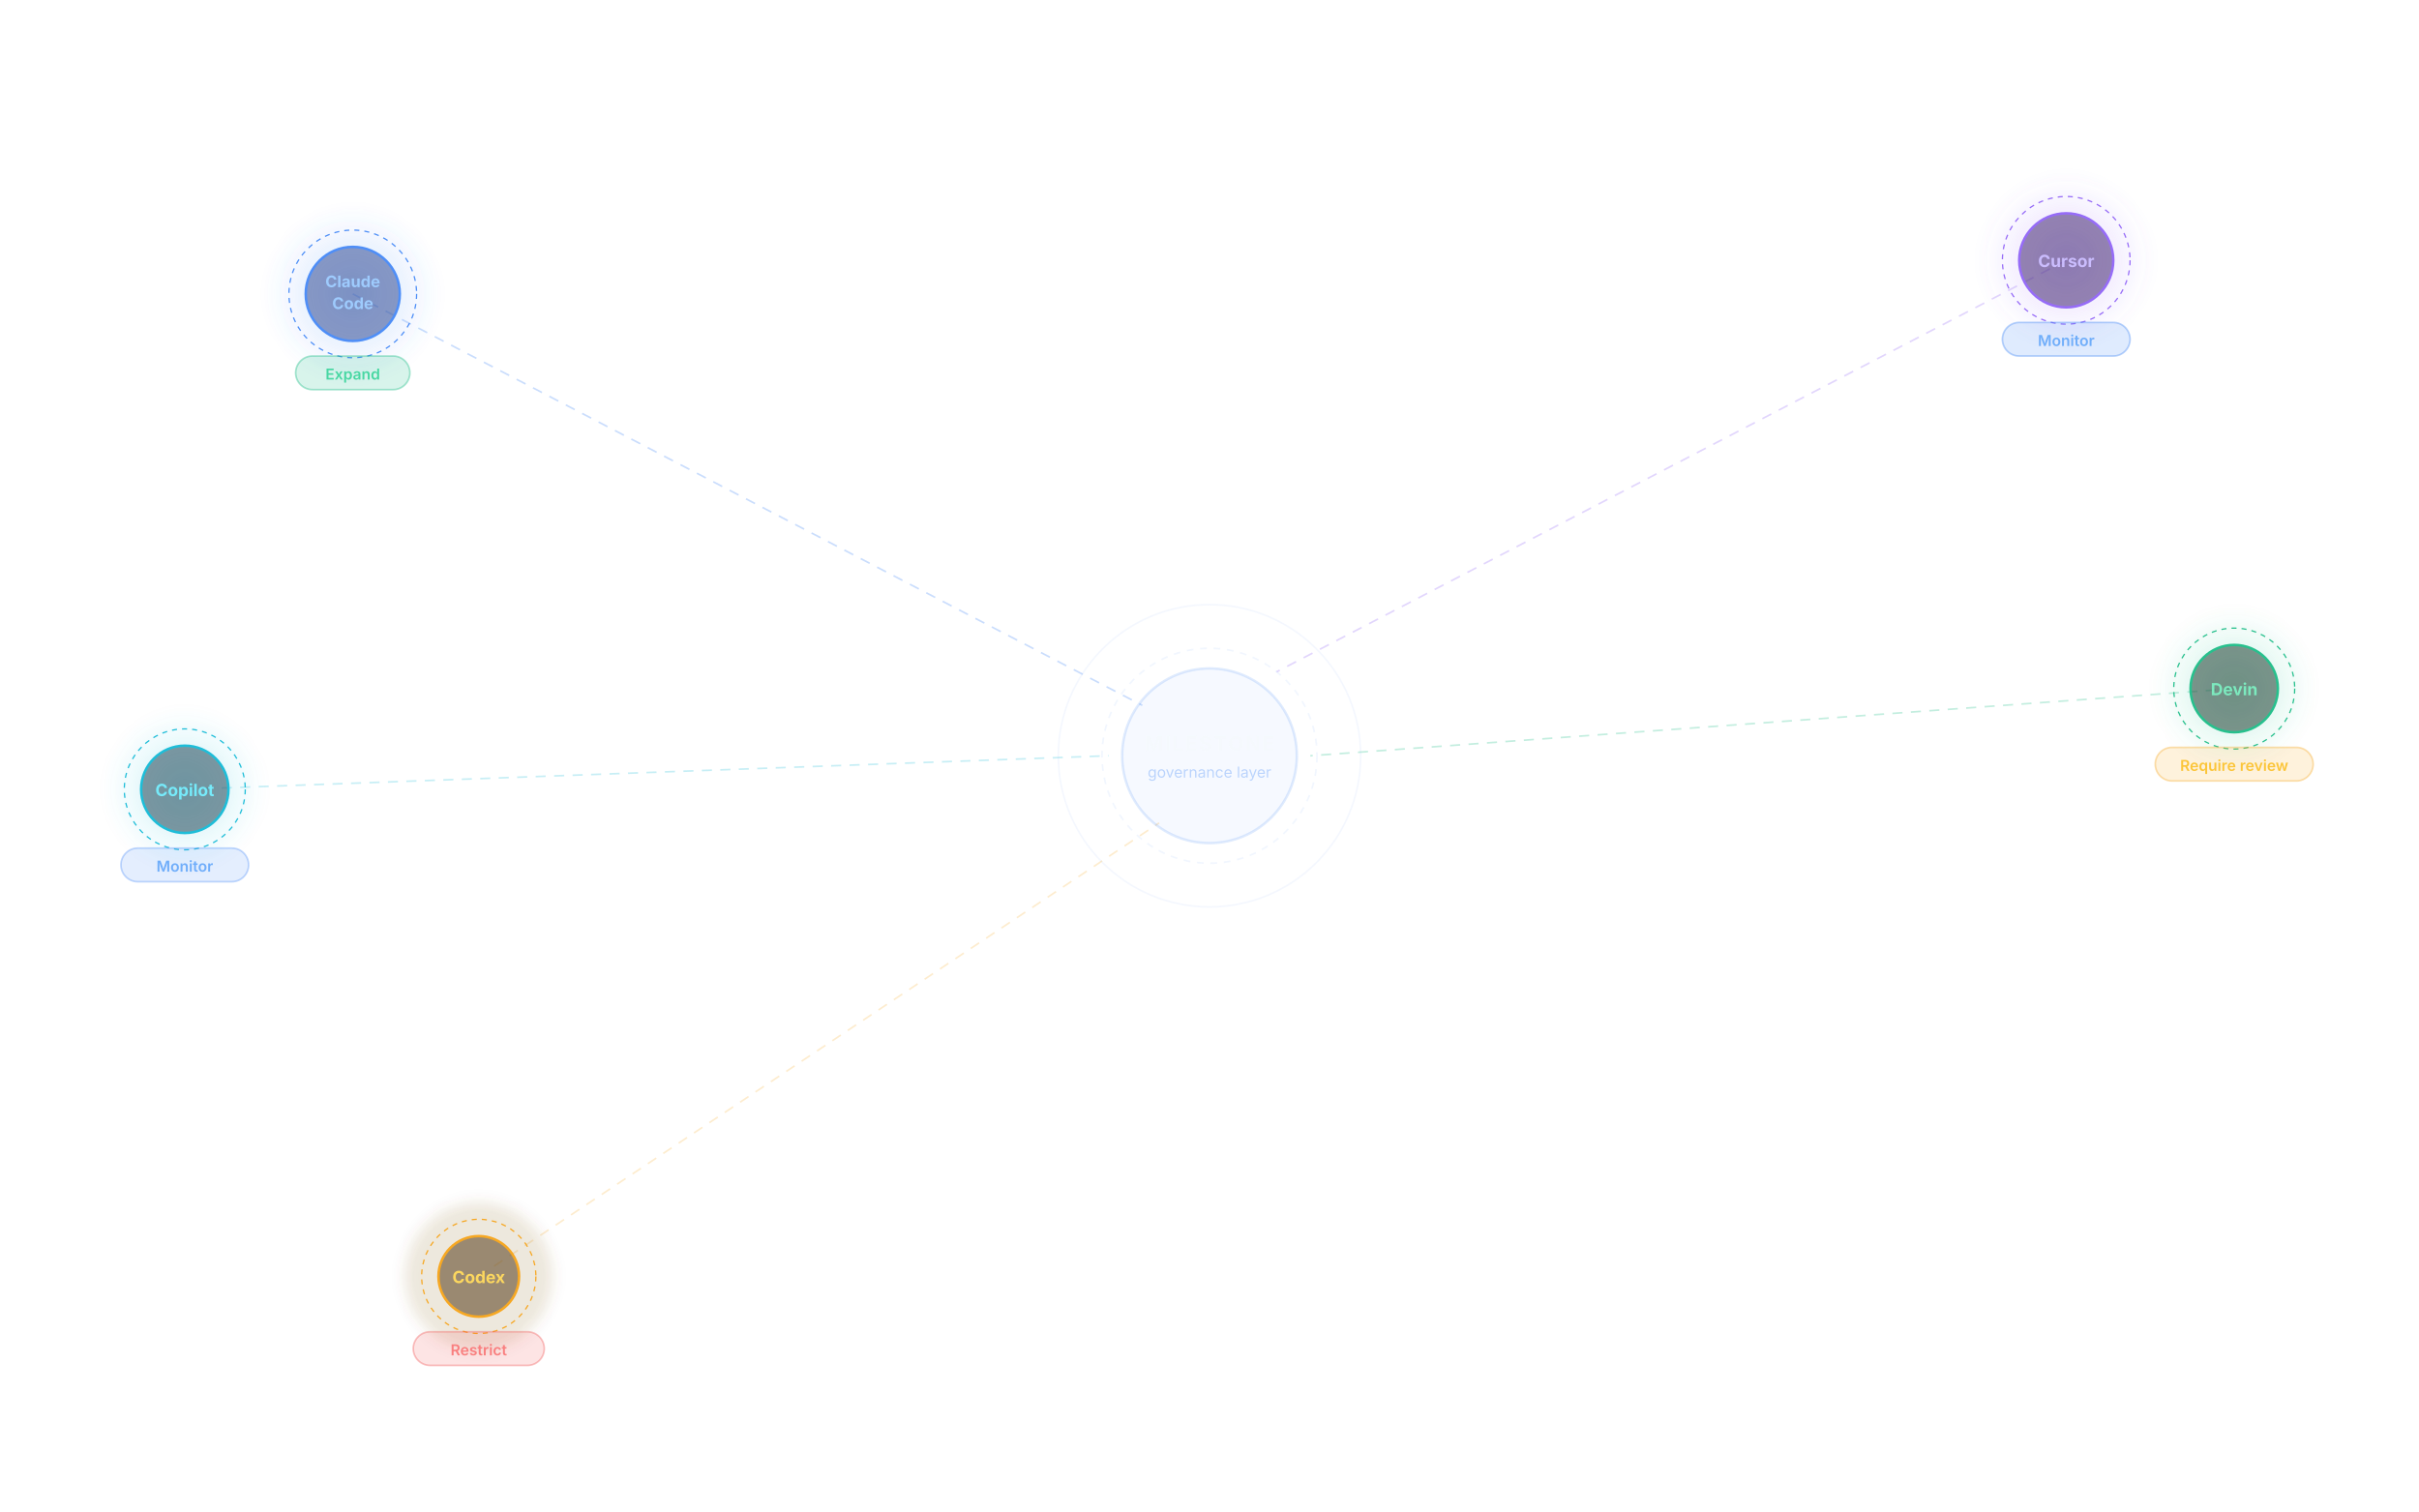
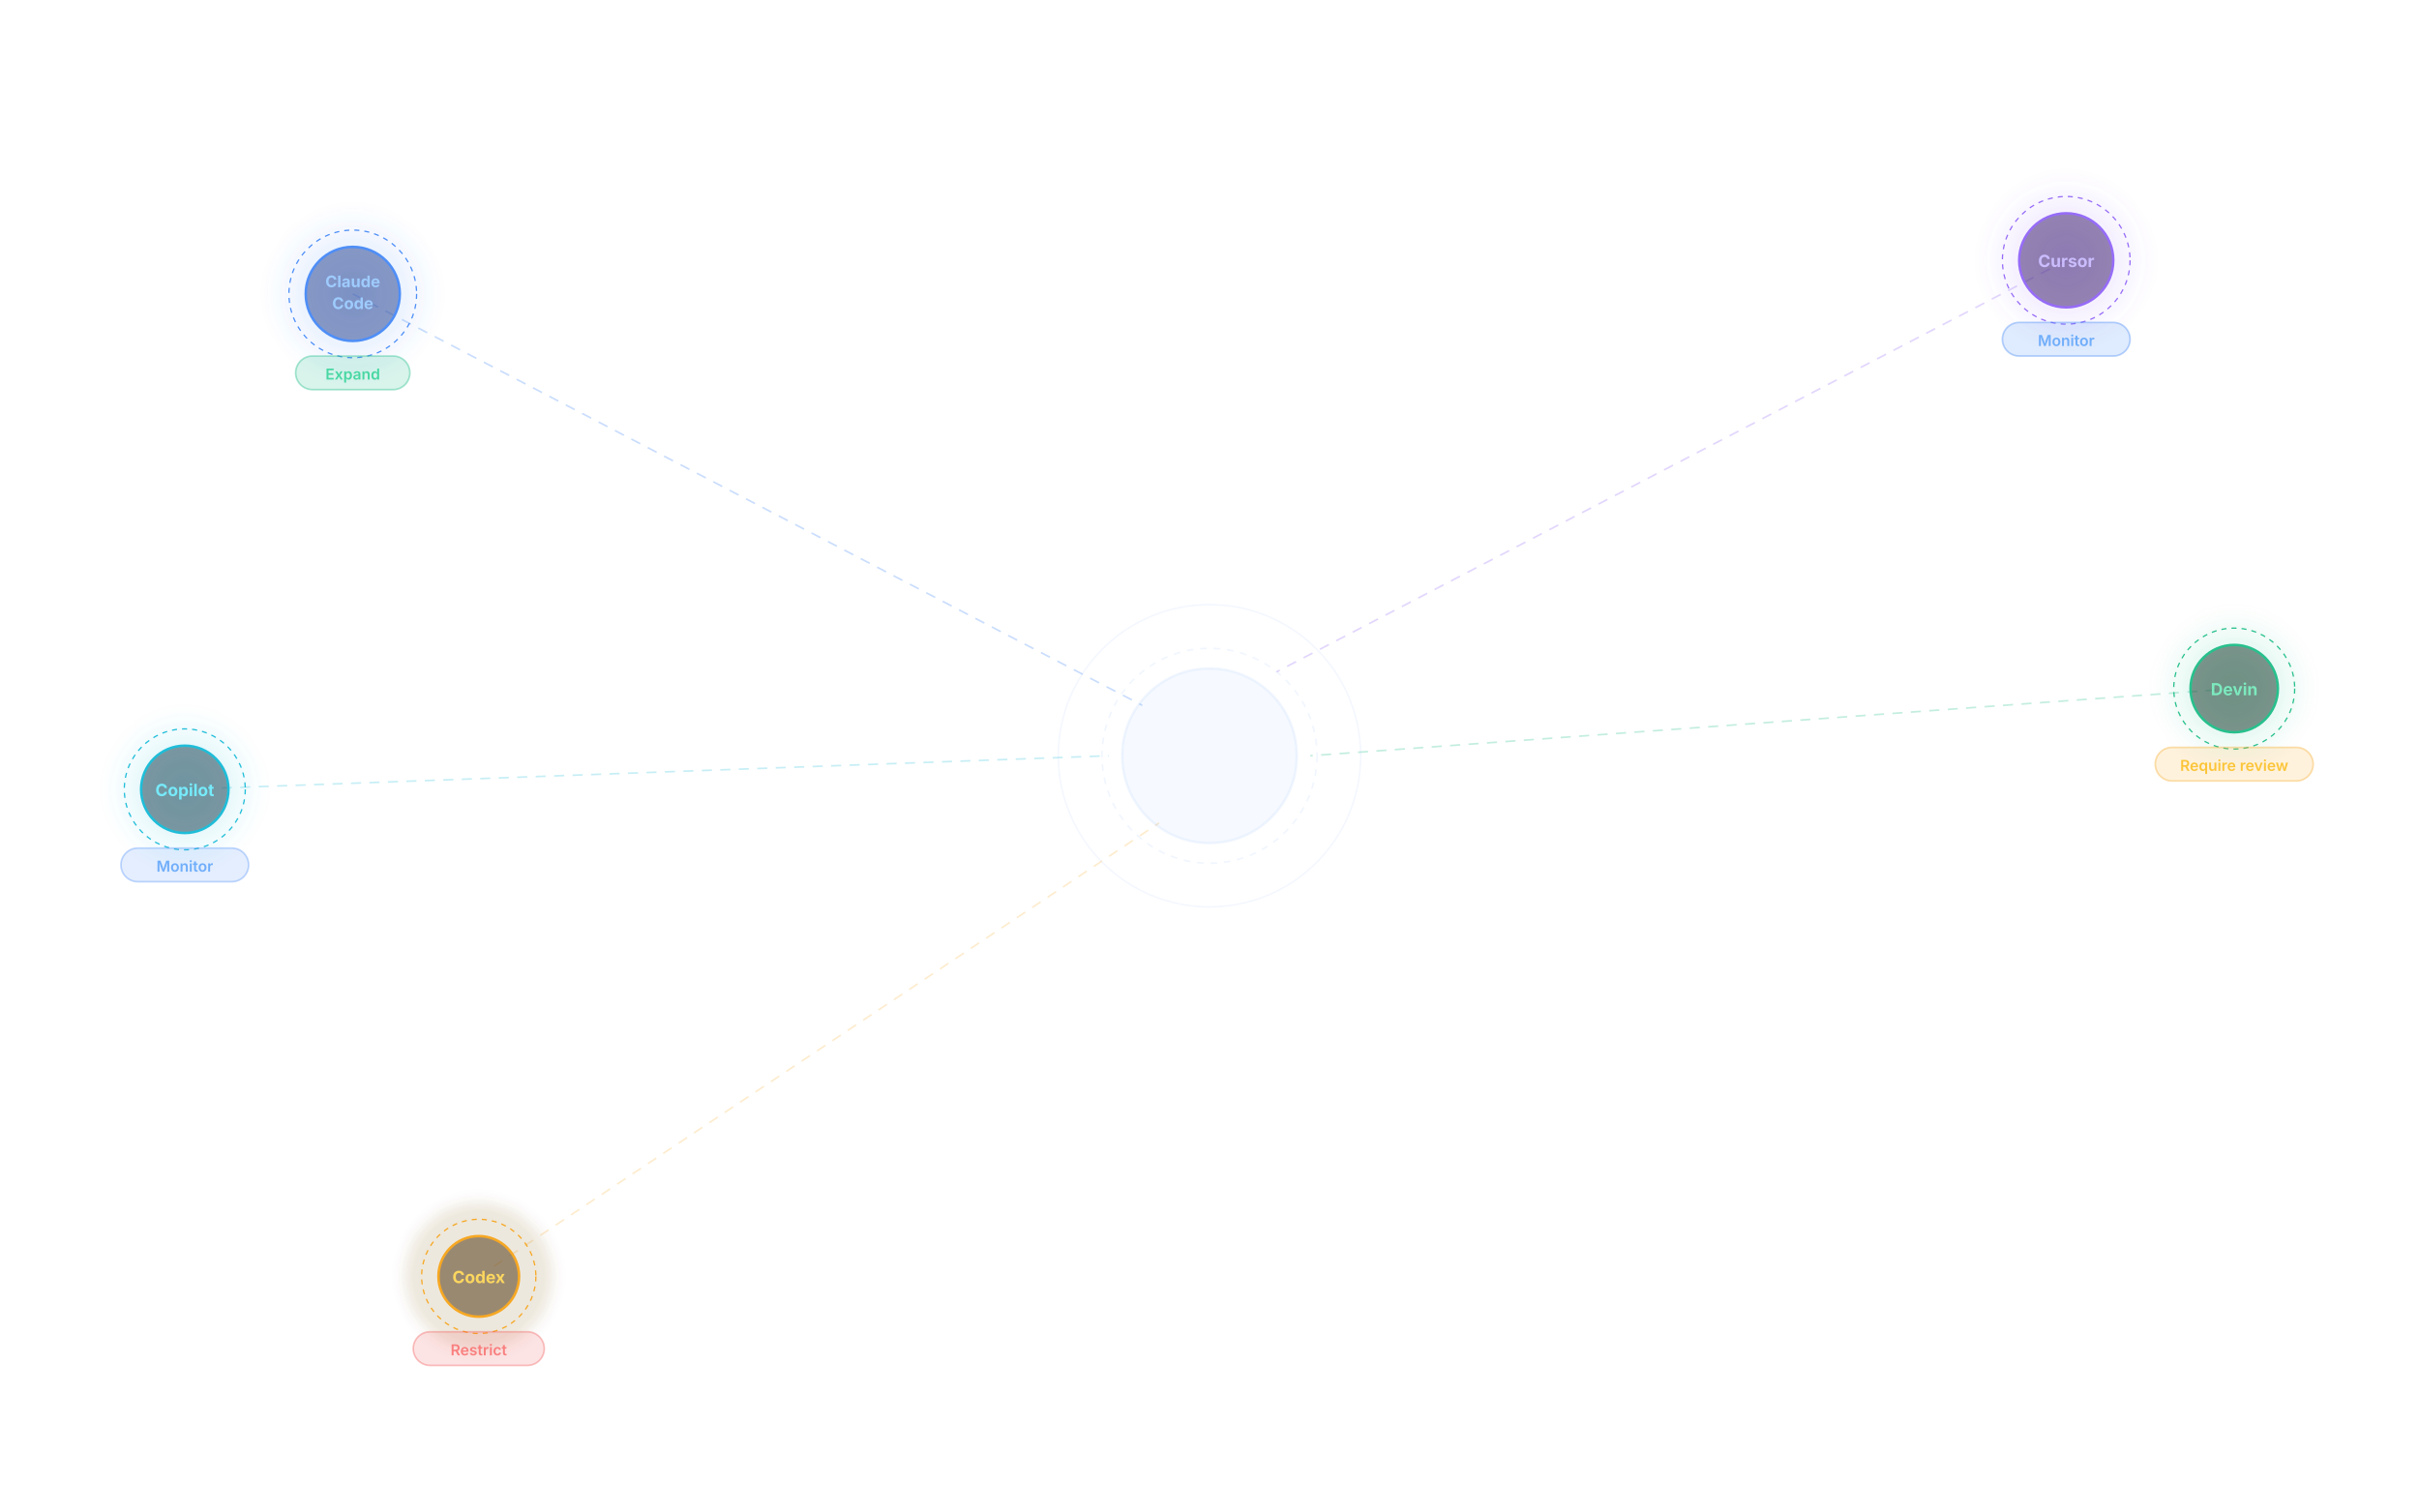
<svg xmlns="http://www.w3.org/2000/svg" width="100%" height="100%" viewBox="0 0 1440 900" preserveAspectRatio="xMidYMid slice" style="opacity:0.9">
  <style>
		@keyframes dashFlow{from{stroke-dashoffset:60}to{stroke-dashoffset:0}}
		@keyframes dashFlowSlow{from{stroke-dashoffset:80}to{stroke-dashoffset:0}}
		@keyframes ringPulse{0%,100%{r:22px;opacity:0.35}50%{r:30px;opacity:0}}
		@keyframes ringPulse2{0%,100%{r:18px;opacity:0.3}50%{r:28px;opacity:0}}
		@keyframes floatY{0%,100%{transform:translateY(0)}50%{transform:translateY(-8px)}}
		@keyframes floatY2{0%,100%{transform:translateY(0)}50%{transform:translateY(7px)}}
		@keyframes floatY3{0%,100%{transform:translateY(0)}50%{transform:translateY(-5px)}}
		.node-cc{animation:floatY 7s ease-in-out infinite}
		.node-cu{animation:floatY2 8.5s ease-in-out infinite}
		.node-cp{animation:floatY 9s ease-in-out infinite 1s}
		.node-dv{animation:floatY3 7.5s ease-in-out infinite 0.5s}
		.node-cx{animation:floatY2 8s ease-in-out infinite 2s}
	</style>
  <defs>
    <radialGradient id="ngB" cx="50%" cy="50%" r="50%">
      <stop offset="0%" stop-color="#3B82F6" stop-opacity="0.25" />
      <stop offset="100%" stop-color="#3B82F6" stop-opacity="0" />
    </radialGradient>
    <radialGradient id="ngP" cx="50%" cy="50%" r="50%">
      <stop offset="0%" stop-color="#8B5CF6" stop-opacity="0.22" />
      <stop offset="100%" stop-color="#8B5CF6" stop-opacity="0" />
    </radialGradient>
    <radialGradient id="ngC" cx="50%" cy="50%" r="50%">
      <stop offset="0%" stop-color="#06B6D4" stop-opacity="0.22" />
      <stop offset="100%" stop-color="#06B6D4" stop-opacity="0" />
    </radialGradient>
    <radialGradient id="ngG" cx="50%" cy="50%" r="50%">
      <stop offset="0%" stop-color="#10B981" stop-opacity="0.22" />
      <stop offset="100%" stop-color="#10B981" stop-opacity="0" />
    </radialGradient>
    <filter id="b4">
      <feGaussianBlur stdDeviation="4" />
    </filter>
  </defs>
  <line x1="210" y1="175" x2="680" y2="420" stroke="#3B82F6" stroke-width="1" stroke-dasharray="6 5" style="animation:dashFlow 3s linear infinite;opacity:0.3" />
  <line x1="1230" y1="155" x2="760" y2="400" stroke="#8B5CF6" stroke-width="1" stroke-dasharray="6 5" style="animation:dashFlow 3.5s linear infinite 0.4s;opacity:0.28" />
  <line x1="110" y1="470" x2="660" y2="450" stroke="#06B6D4" stroke-width="1" stroke-dasharray="6 5" style="animation:dashFlowSlow 4s linear infinite 0.8s;opacity:0.25" />
  <line x1="1330" y1="410" x2="780" y2="450" stroke="#10B981" stroke-width="1" stroke-dasharray="6 5" style="animation:dashFlow 3.2s linear infinite 1.2s;opacity:0.28" />
  <line x1="285" y1="760" x2="690" y2="490" stroke="#F59E0B" stroke-width="1" stroke-dasharray="6 5" style="animation:dashFlowSlow 4.5s linear infinite 0.6s;opacity:0.22" />
  <g class="node-cc" style="transform-origin:210px 175px">
    <circle cx="210" cy="175" r="52" fill="url(#ngB)" filter="url(#b4)" />
    <circle cx="210" cy="175" r="28" fill="rgba(30,58,138,0.55)" stroke="#3B82F6" stroke-width="1.5" />
    <circle cx="210" cy="175" r="38" fill="none" stroke="#3B82F6" stroke-width="0.75" stroke-dasharray="3 3" style="animation:ringPulse 3s ease-in-out infinite;transform-origin:210px 175px;transform-box:fill-box" />
    <text x="210" y="171" text-anchor="middle" font-family="Inter,sans-serif" font-size="9.5" font-weight="700" fill="#93C5FD">Claude</text>
    <text x="210" y="184" text-anchor="middle" font-family="Inter,sans-serif" font-size="9.5" font-weight="700" fill="#93C5FD">Code</text>
    <rect x="176" y="212" width="68" height="20" rx="10" fill="rgba(16,185,129,0.18)" stroke="rgba(16,185,129,0.4)" stroke-width="1" />
    <text x="210" y="226" text-anchor="middle" font-family="Inter,sans-serif" font-size="9" font-weight="600" fill="#34D399">Expand</text>
  </g>
  <g class="node-cu" style="transform-origin:1230px 155px">
    <circle cx="1230" cy="155" r="52" fill="url(#ngP)" filter="url(#b4)" />
    <circle cx="1230" cy="155" r="28" fill="rgba(46,16,101,0.55)" stroke="#8B5CF6" stroke-width="1.5" />
    <circle cx="1230" cy="155" r="38" fill="none" stroke="#8B5CF6" stroke-width="0.75" stroke-dasharray="3 3" style="animation:ringPulse2 3.8s ease-in-out infinite 0.6s;transform-origin:1230px 155px;transform-box:fill-box" />
    <text x="1230" y="159" text-anchor="middle" font-family="Inter,sans-serif" font-size="10" font-weight="700" fill="#C4B5FD">Cursor</text>
    <rect x="1192" y="192" width="76" height="20" rx="10" fill="rgba(59,130,246,0.18)" stroke="rgba(59,130,246,0.4)" stroke-width="1" />
    <text x="1230" y="206" text-anchor="middle" font-family="Inter,sans-serif" font-size="9" font-weight="600" fill="#60A5FA">Monitor</text>
  </g>
  <g class="node-cp" style="transform-origin:110px 470px">
    <circle cx="110" cy="470" r="48" fill="url(#ngC)" filter="url(#b4)" />
    <circle cx="110" cy="470" r="26" fill="rgba(7,52,70,0.55)" stroke="#06B6D4" stroke-width="1.5" />
    <circle cx="110" cy="470" r="36" fill="none" stroke="#06B6D4" stroke-width="0.75" stroke-dasharray="3 3" style="animation:ringPulse 4.2s ease-in-out infinite 1s;transform-origin:110px 470px;transform-box:fill-box" />
    <text x="110" y="474" text-anchor="middle" font-family="Inter,sans-serif" font-size="10" font-weight="700" fill="#67E8F9">Copilot</text>
    <rect x="72" y="505" width="76" height="20" rx="10" fill="rgba(59,130,246,0.15)" stroke="rgba(59,130,246,0.35)" stroke-width="1" />
    <text x="110" y="519" text-anchor="middle" font-family="Inter,sans-serif" font-size="9" font-weight="600" fill="#60A5FA">Monitor</text>
  </g>
  <g class="node-dv" style="transform-origin:1330px 410px">
    <circle cx="1330" cy="410" r="48" fill="url(#ngG)" filter="url(#b4)" />
    <circle cx="1330" cy="410" r="26" fill="rgba(6,44,29,0.55)" stroke="#10B981" stroke-width="1.5" />
    <circle cx="1330" cy="410" r="36" fill="none" stroke="#10B981" stroke-width="0.75" stroke-dasharray="3 3" style="animation:ringPulse2 3.5s ease-in-out infinite 1.4s;transform-origin:1330px 410px;transform-box:fill-box" />
    <text x="1330" y="414" text-anchor="middle" font-family="Inter,sans-serif" font-size="10" font-weight="700" fill="#6EE7B7">Devin</text>
    <rect x="1283" y="445" width="94" height="20" rx="10" fill="rgba(245,158,11,0.16)" stroke="rgba(245,158,11,0.36)" stroke-width="1" />
    <text x="1330" y="459" text-anchor="middle" font-family="Inter,sans-serif" font-size="9" font-weight="600" fill="#FBBF24">Require review</text>
  </g>
  <g class="node-cx" style="transform-origin:285px 760px">
    <circle cx="285" cy="760" r="44" fill="rgba(120,80,0,0.15)" filter="url(#b4)" />
    <circle cx="285" cy="760" r="24" fill="rgba(69,40,0,0.55)" stroke="#F59E0B" stroke-width="1.5" />
    <circle cx="285" cy="760" r="34" fill="none" stroke="#F59E0B" stroke-width="0.75" stroke-dasharray="3 3" style="animation:ringPulse 5s ease-in-out infinite 0.8s;transform-origin:285px 760px;transform-box:fill-box" />
    <text x="285" y="764" text-anchor="middle" font-family="Inter,sans-serif" font-size="10" font-weight="700" fill="#FCD34D">Codex</text>
    <rect x="246" y="793" width="78" height="20" rx="10" fill="rgba(239,68,68,0.16)" stroke="rgba(239,68,68,0.36)" stroke-width="1" />
    <text x="285" y="807" text-anchor="middle" font-family="Inter,sans-serif" font-size="9" font-weight="600" fill="#F87171">Restrict</text>
  </g>
  <circle cx="720" cy="450" r="90" fill="none" stroke="rgba(59,130,246,0.06)" stroke-width="1" />
-   <circle cx="720" cy="450" r="52" fill="rgba(59,130,246,0.05)" stroke="rgba(59,130,246,0.18)" stroke-width="1.5" />
+   <circle cx="720" cy="450" r="52" fill="rgba(59,130,246,0.05)" stroke="rgba(59,130,246,0.08)" stroke-width="1.5" />
  <circle cx="720" cy="450" r="64" fill="none" stroke="rgba(59,130,246,0.08)" stroke-width="1" stroke-dasharray="4 4" style="animation:dashFlowSlow 12s linear infinite" />
-   <text x="720" y="447" text-anchor="middle" font-family="Inter,sans-serif" font-size="12" font-weight="700" letter-spacing="0.08em" fill="rgba(241,245,249,0.2)">MILESTONE</text>
-   <text x="720" y="463" text-anchor="middle" font-family="Inter,sans-serif" font-size="9" fill="rgba(59,130,246,0.35)">governance layer</text>
</svg>
